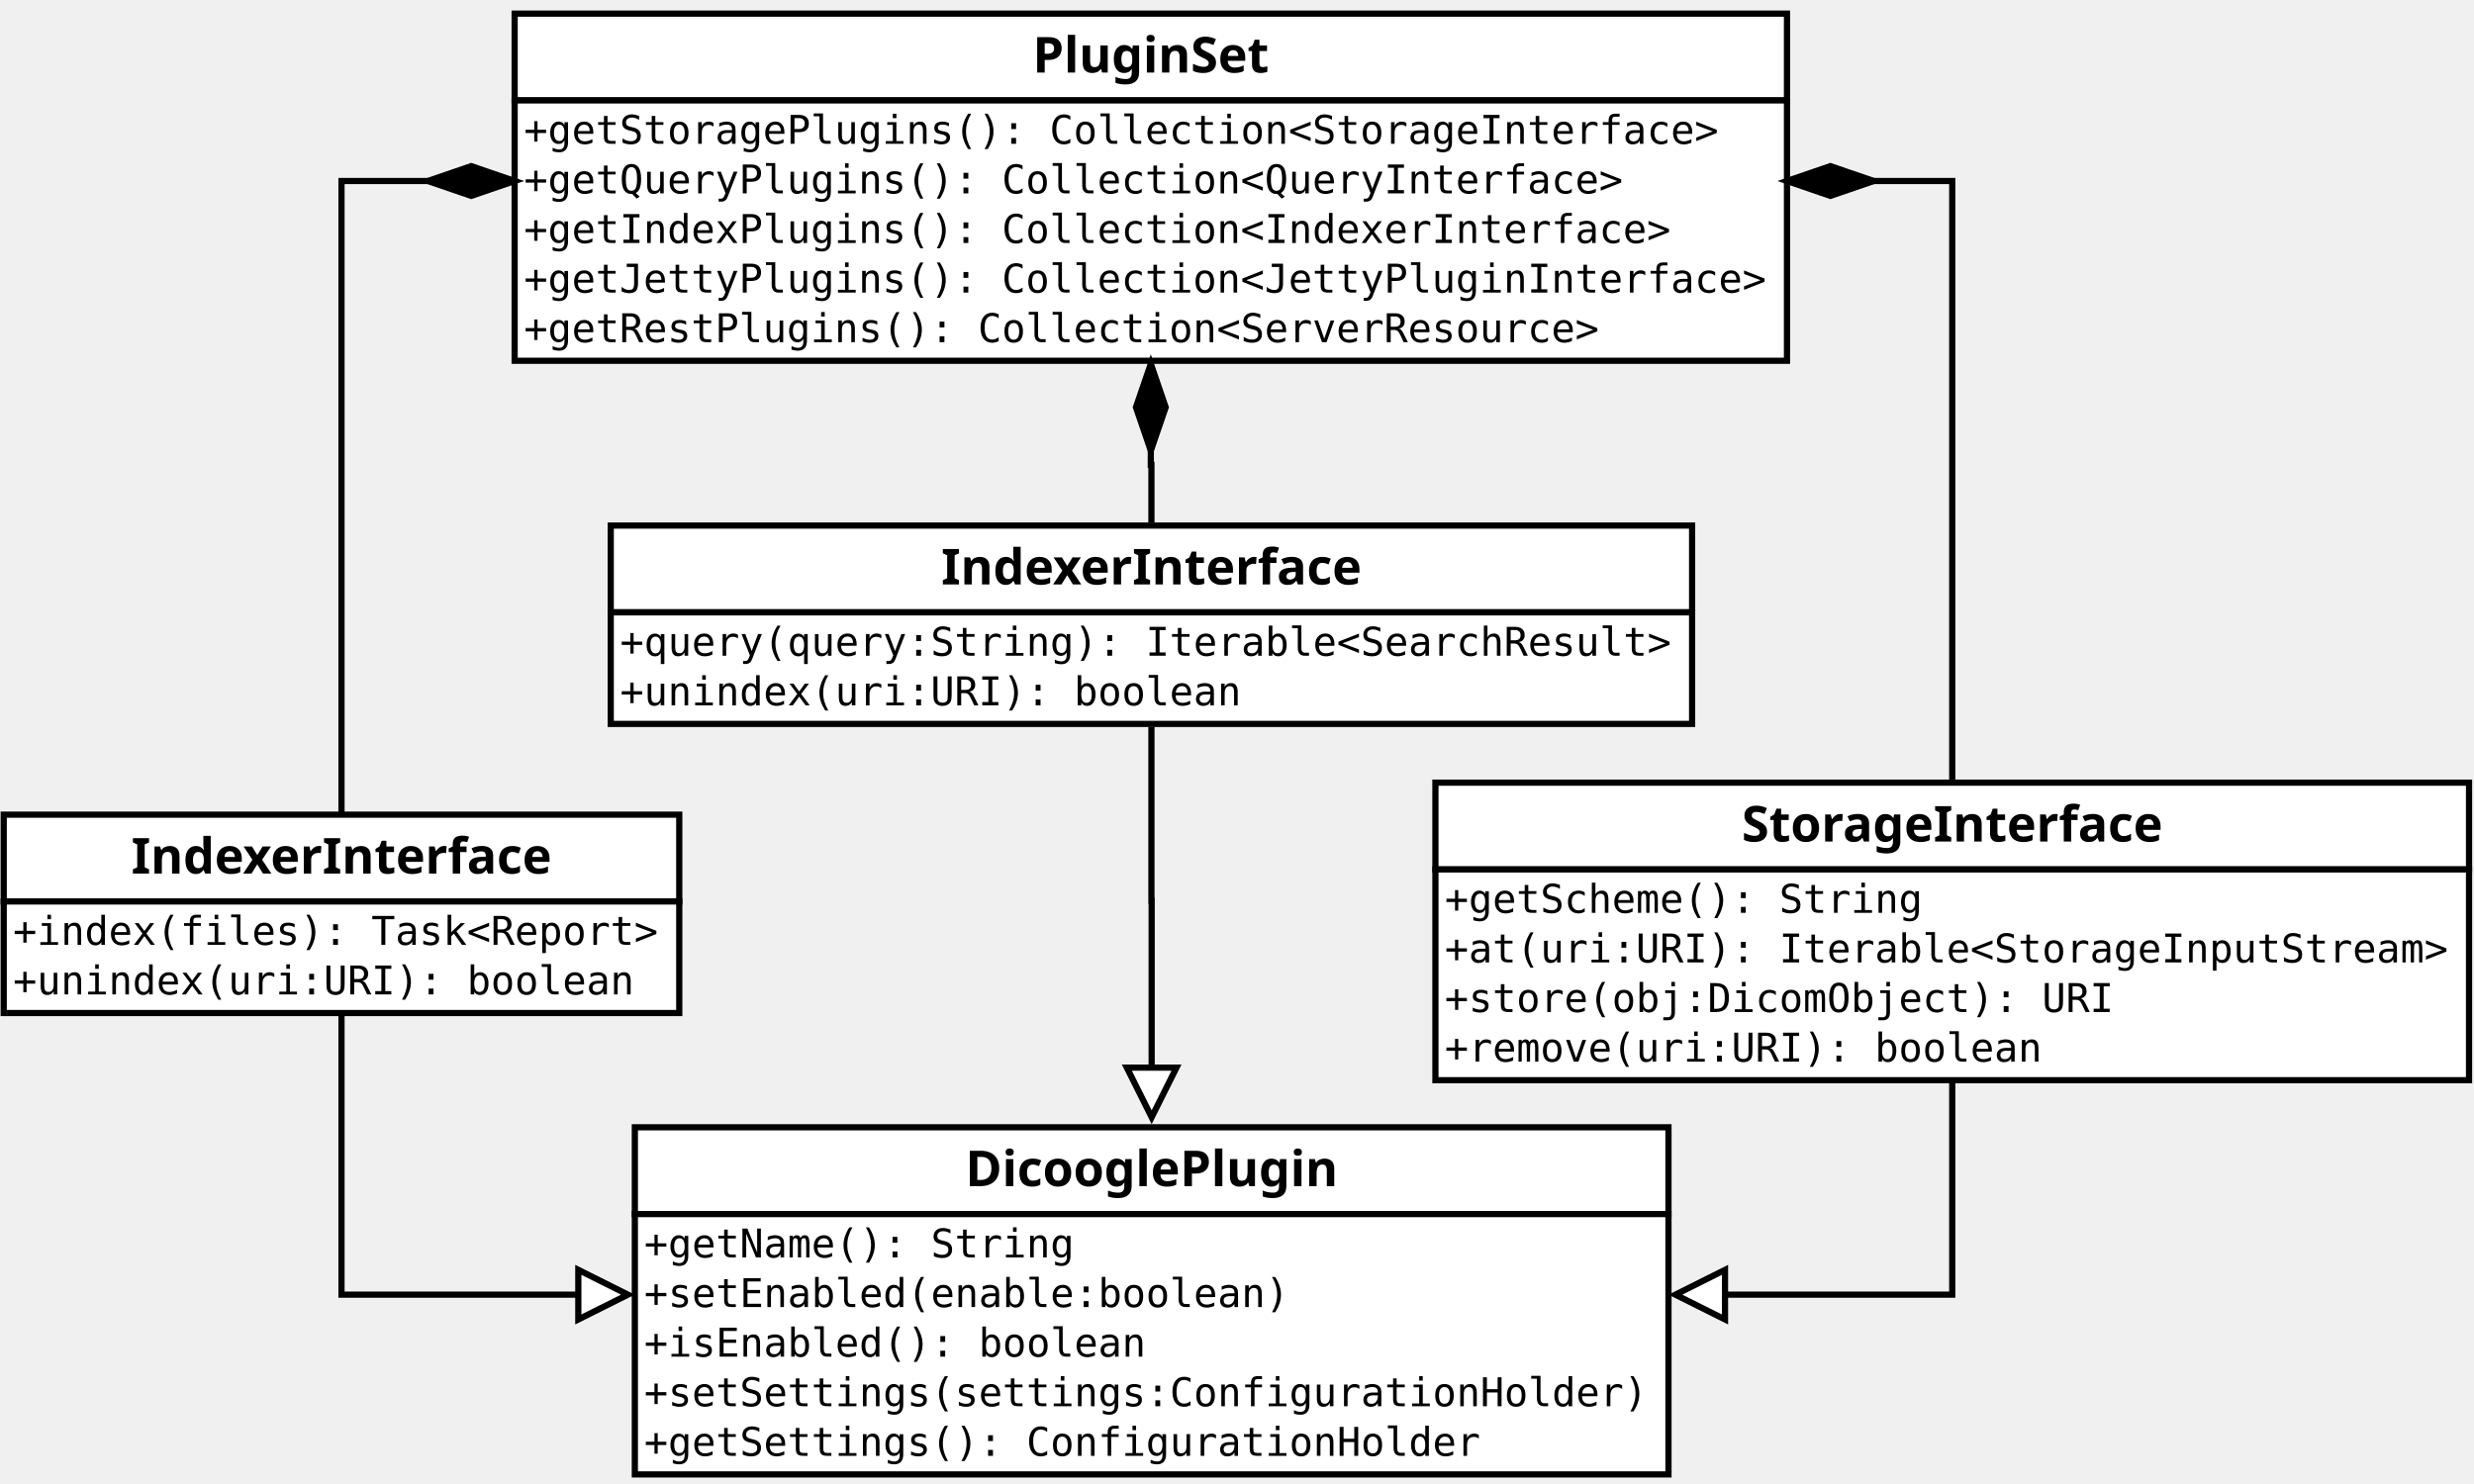
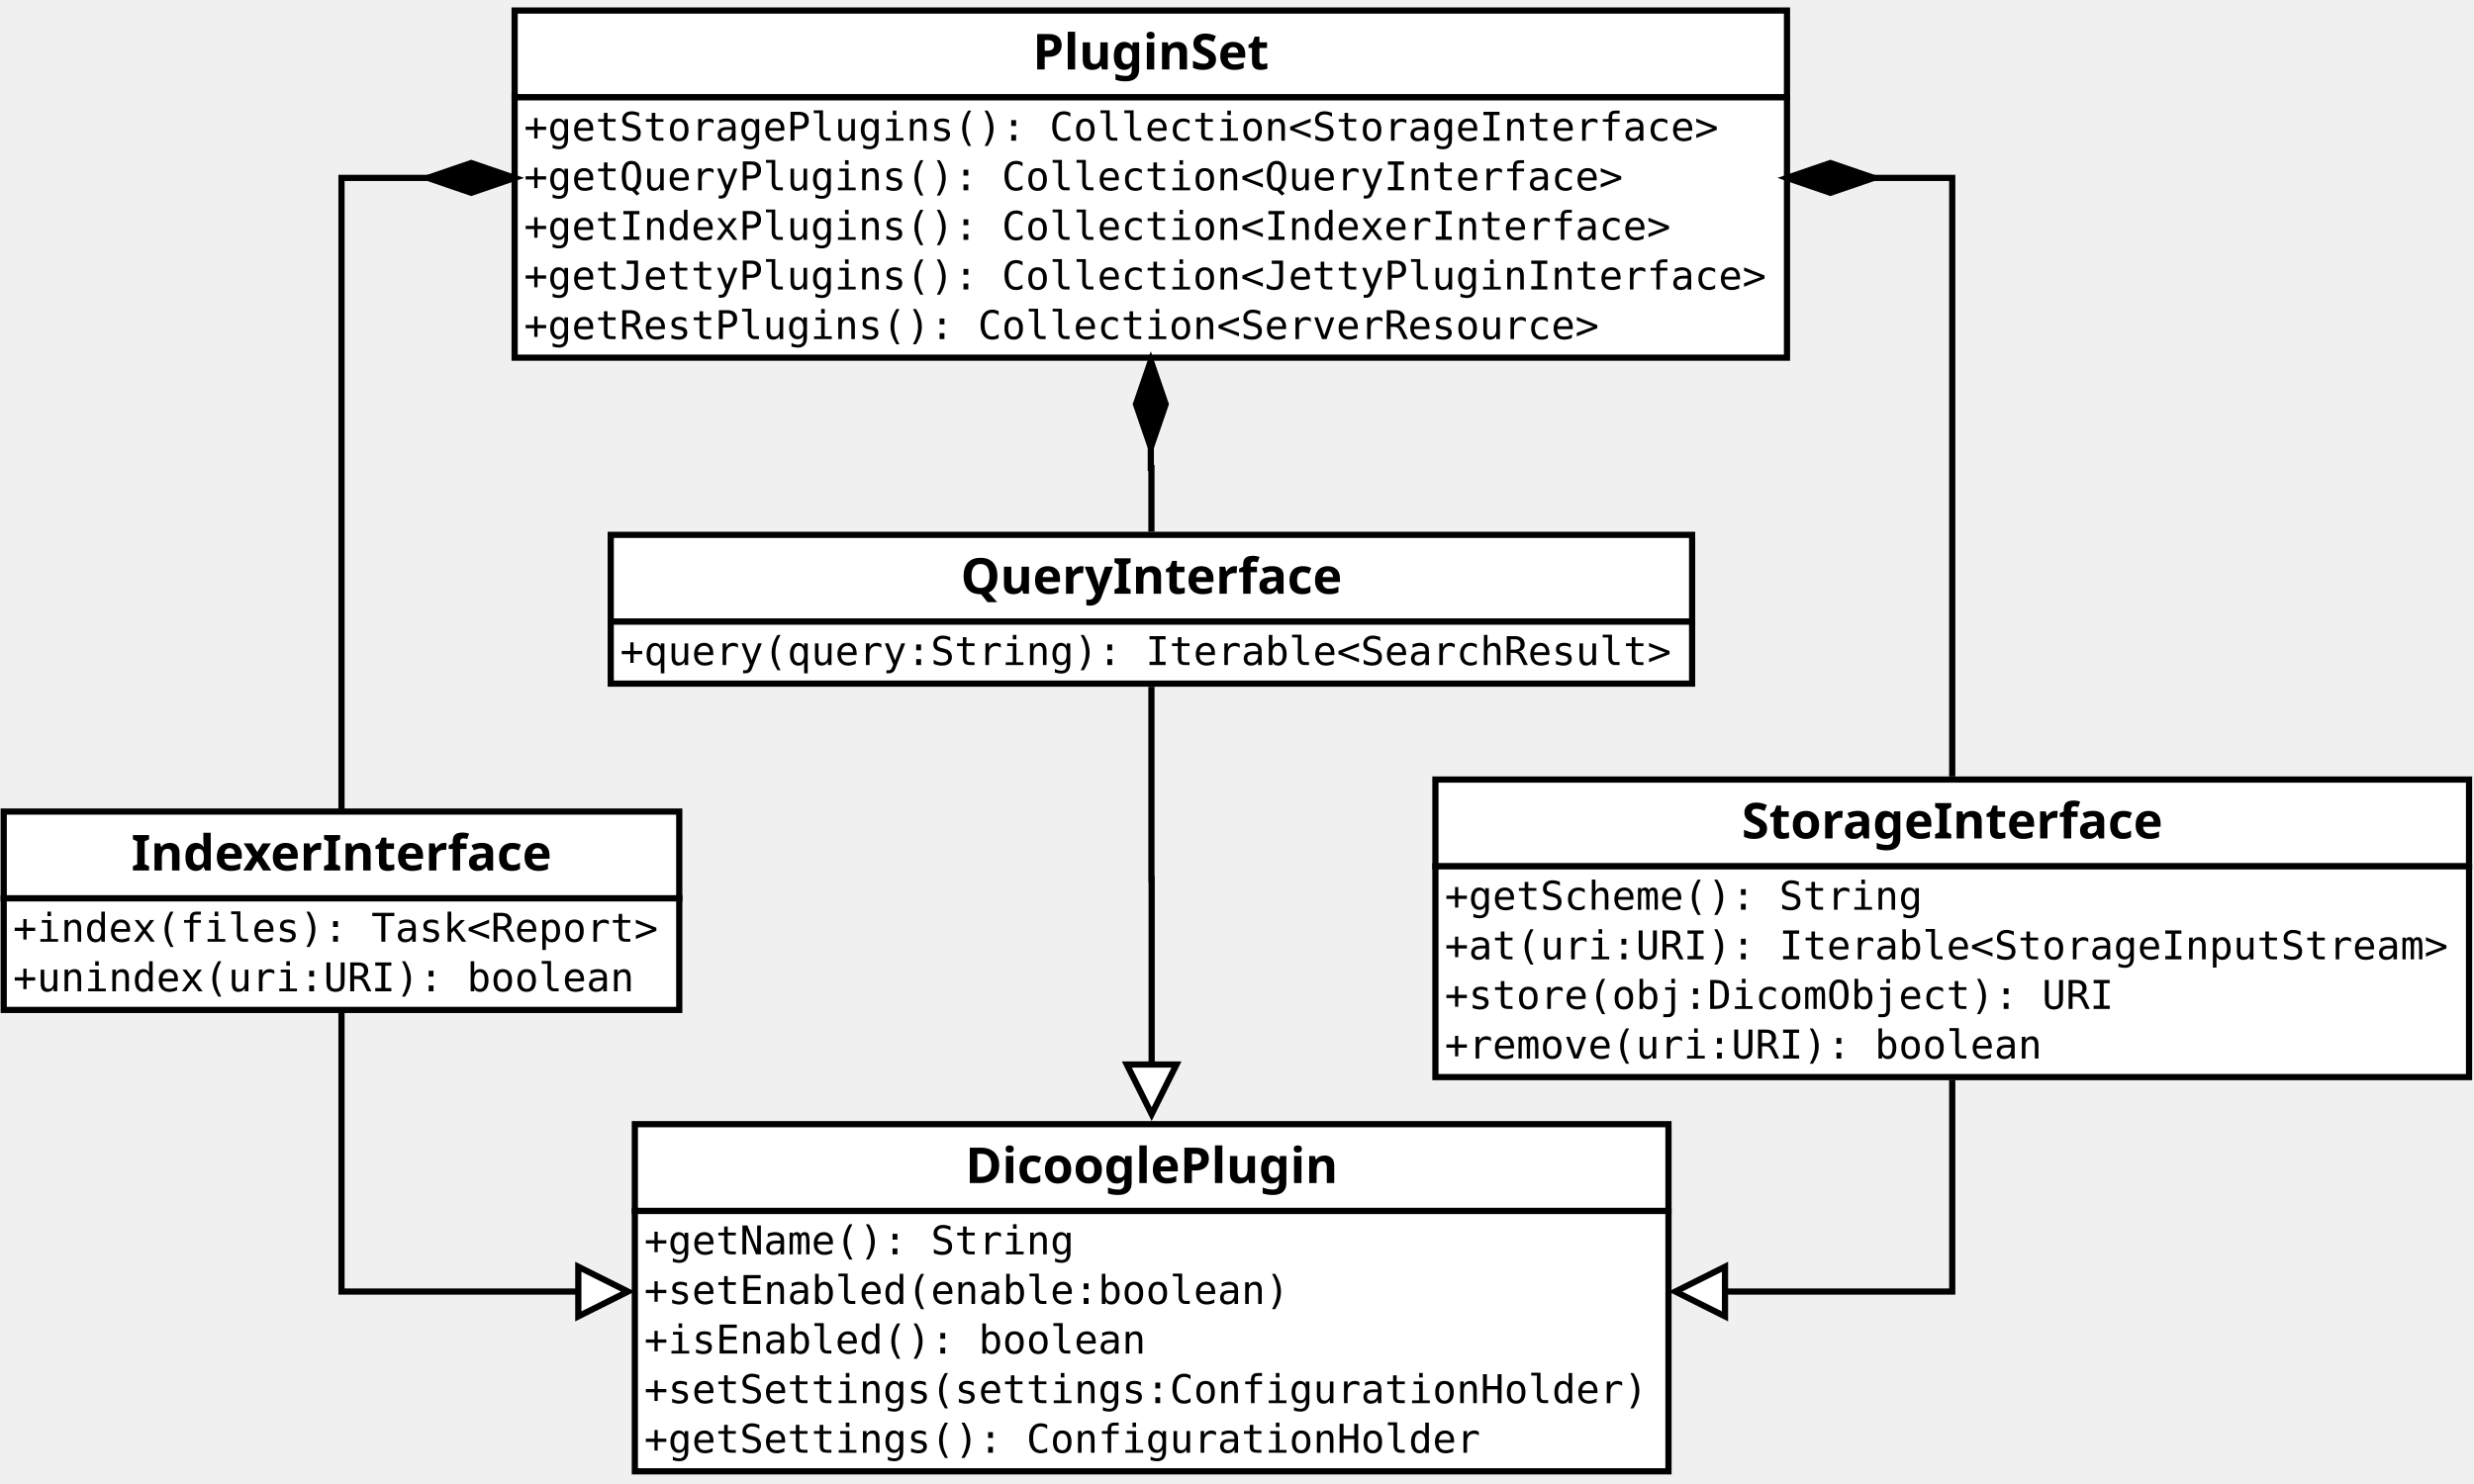
- <svg xmlns="http://www.w3.org/2000/svg" width="40cm" height="24cm" viewBox="10 0 798 474">
+ <svg xmlns="http://www.w3.org/2000/svg" width="40cm" height="24cm" viewBox="10 1 798 474">
  <g>
    <rect style="fill: #ffffff" x="176" y="2" width="410.4" height="28" />
    <rect style="fill: none; fill-opacity:0; stroke-width: 2; stroke: #000000" x="176" y="2" width="410.4" height="28" />
    <text font-size="16" style="fill: #000000;text-anchor:middle;font-family:sans-serif;font-style:normal;font-weight:700" x="381.2" y="21">PluginSet</text>
    <rect style="fill: #ffffff" x="176" y="30" width="410.4" height="84" />
    <rect style="fill: none; fill-opacity:0; stroke-width: 2; stroke: #000000" x="176" y="30" width="410.4" height="84" />
    <text font-size="12.8" style="fill: #000000;text-anchor:start;font-family:monospace;font-style:normal;font-weight:normal" x="179" y="44">+getStoragePlugins(): Collection&lt;StorageInterface&gt;</text>
    <text font-size="12.8" style="fill: #000000;text-anchor:start;font-family:monospace;font-style:normal;font-weight:normal" x="179" y="60">+getQueryPlugins(): Collection&lt;QueryInterface&gt;</text>
    <text font-size="12.8" style="fill: #000000;text-anchor:start;font-family:monospace;font-style:normal;font-weight:normal" x="179" y="76">+getIndexPlugins(): Collection&lt;IndexerInterface&gt;</text>
    <text font-size="12.8" style="fill: #000000;text-anchor:start;font-family:monospace;font-style:normal;font-weight:normal" x="179" y="92">+getJettyPlugins(): Collection&lt;JettyPluginInterface&gt;</text>
    <text font-size="12.8" style="fill: #000000;text-anchor:start;font-family:monospace;font-style:normal;font-weight:normal" x="179" y="108">+getRestPlugins(): Collection&lt;ServerResource&gt;</text>
  </g>
  <g>
-     <rect style="fill: #ffffff" x="214.773" y="361.308" width="333.4" height="28" />
-     <rect style="fill: none; fill-opacity:0; stroke-width: 2; stroke: #000000" x="214.773" y="361.308" width="333.4" height="28" />
-     <text font-size="16" style="fill: #000000;text-anchor:middle;font-family:sans-serif;font-style:normal;font-weight:700" x="381.473" y="380.308">DicooglePlugin</text>
-     <rect style="fill: #ffffff" x="214.773" y="389.308" width="333.4" height="84" />
-     <rect style="fill: none; fill-opacity:0; stroke-width: 2; stroke: #000000" x="214.773" y="389.308" width="333.4" height="84" />
-     <text font-size="12.8" style="fill: #000000;text-anchor:start;font-family:monospace;font-style:normal;font-weight:normal" x="217.773" y="403.308">+getName(): String</text>
-     <text font-size="12.8" style="fill: #000000;text-anchor:start;font-family:monospace;font-style:normal;font-weight:normal" x="217.773" y="419.308">+setEnabled(enable:boolean)</text>
-     <text font-size="12.8" style="fill: #000000;text-anchor:start;font-family:monospace;font-style:normal;font-weight:normal" x="217.773" y="435.308">+isEnabled(): boolean</text>
-     <text font-size="12.8" style="fill: #000000;text-anchor:start;font-family:monospace;font-style:normal;font-weight:normal" x="217.773" y="451.308">+setSettings(settings:ConfigurationHolder)</text>
-     <text font-size="12.8" style="fill: #000000;text-anchor:start;font-family:monospace;font-style:normal;font-weight:normal" x="217.773" y="467.308">+getSettings(): ConfigurationHolder</text>
+     <rect style="fill: #ffffff" x="214.772" y="361.308" width="333.4" height="28" />
+     <rect style="fill: none; fill-opacity:0; stroke-width: 2; stroke: #000000" x="214.772" y="361.308" width="333.4" height="28" />
+     <text font-size="16" style="fill: #000000;text-anchor:middle;font-family:sans-serif;font-style:normal;font-weight:700" x="381.472" y="380.308">DicooglePlugin</text>
+     <rect style="fill: #ffffff" x="214.772" y="389.308" width="333.4" height="84" />
+     <rect style="fill: none; fill-opacity:0; stroke-width: 2; stroke: #000000" x="214.772" y="389.308" width="333.4" height="84" />
+     <text font-size="12.8" style="fill: #000000;text-anchor:start;font-family:monospace;font-style:normal;font-weight:normal" x="217.772" y="403.308">+getName(): String</text>
+     <text font-size="12.8" style="fill: #000000;text-anchor:start;font-family:monospace;font-style:normal;font-weight:normal" x="217.772" y="419.308">+setEnabled(enable:boolean)</text>
+     <text font-size="12.8" style="fill: #000000;text-anchor:start;font-family:monospace;font-style:normal;font-weight:normal" x="217.772" y="435.308">+isEnabled(): boolean</text>
+     <text font-size="12.8" style="fill: #000000;text-anchor:start;font-family:monospace;font-style:normal;font-weight:normal" x="217.772" y="451.308">+setSettings(settings:ConfigurationHolder)</text>
+     <text font-size="12.8" style="fill: #000000;text-anchor:start;font-family:monospace;font-style:normal;font-weight:normal" x="217.772" y="467.308">+getSettings(): ConfigurationHolder</text>
  </g>
  <g>
    <rect style="fill: #ffffff" x="473" y="250.118" width="333.4" height="28" />
    <rect style="fill: none; fill-opacity:0; stroke-width: 2; stroke: #000000" x="473" y="250.118" width="333.4" height="28" />
    <text font-size="16" style="fill: #000000;text-anchor:middle;font-family:sans-serif;font-style:normal;font-weight:700" x="639.7" y="269.118">StorageInterface</text>
    <rect style="fill: #ffffff" x="473" y="278.118" width="333.4" height="68" />
    <rect style="fill: none; fill-opacity:0; stroke-width: 2; stroke: #000000" x="473" y="278.118" width="333.4" height="68" />
    <text font-size="12.8" style="fill: #000000;text-anchor:start;font-family:monospace;font-style:normal;font-weight:normal" x="476" y="292.118">+getScheme(): String</text>
    <text font-size="12.8" style="fill: #000000;text-anchor:start;font-family:monospace;font-style:normal;font-weight:normal" x="476" y="308.118">+at(uri:URI): Iterable&lt;StorageInputStream&gt;</text>
    <text font-size="12.8" style="fill: #000000;text-anchor:start;font-family:monospace;font-style:normal;font-weight:normal" x="476" y="324.118">+store(obj:DicomObject): URI</text>
    <text font-size="12.8" style="fill: #000000;text-anchor:start;font-family:monospace;font-style:normal;font-weight:normal" x="476" y="340.118">+remove(uri:URI): boolean</text>
  </g>
  <g>
    <rect style="fill: #ffffff" x="11.2" y="260.446" width="217.9" height="28" />
    <rect style="fill: none; fill-opacity:0; stroke-width: 2; stroke: #000000" x="11.2" y="260.446" width="217.9" height="28" />
    <text font-size="16" style="fill: #000000;text-anchor:middle;font-family:sans-serif;font-style:normal;font-weight:700" x="120.15" y="279.446">IndexerInterface</text>
    <rect style="fill: #ffffff" x="11.2" y="288.446" width="217.9" height="36" />
    <rect style="fill: none; fill-opacity:0; stroke-width: 2; stroke: #000000" x="11.2" y="288.446" width="217.9" height="36" />
    <text font-size="12.8" style="fill: #000000;text-anchor:start;font-family:monospace;font-style:normal;font-weight:normal" x="14.2" y="302.446">+index(files): Task&lt;Report&gt;</text>
    <text font-size="12.8" style="fill: #000000;text-anchor:start;font-family:monospace;font-style:normal;font-weight:normal" x="14.2" y="318.446">+unindex(uri:URI): boolean</text>
  </g>
  <g>
-     <rect style="fill: #ffffff" x="206.997" y="167.166" width="348.8" height="28" />
-     <rect style="fill: none; fill-opacity:0; stroke-width: 2; stroke: #000000" x="206.997" y="167.166" width="348.8" height="28" />
-     <text font-size="16" style="fill: #000000;text-anchor:middle;font-family:sans-serif;font-style:normal;font-weight:700" x="381.397" y="186.166">IndexerInterface</text>
-     <rect style="fill: #ffffff" x="206.997" y="195.166" width="348.8" height="36" />
-     <rect style="fill: none; fill-opacity:0; stroke-width: 2; stroke: #000000" x="206.997" y="195.166" width="348.8" height="36" />
-     <text font-size="12.8" style="fill: #000000;text-anchor:start;font-family:monospace;font-style:normal;font-weight:normal" x="209.997" y="209.166">+query(query:String): Iterable&lt;SearchResult&gt;</text>
-     <text font-size="12.8" style="fill: #000000;text-anchor:start;font-family:monospace;font-style:normal;font-weight:normal" x="209.997" y="225.166">+unindex(uri:URI): boolean</text>
+     <rect style="fill: #ffffff" x="206.998" y="171.166" width="348.8" height="28" />
+     <rect style="fill: none; fill-opacity:0; stroke-width: 2; stroke: #000000" x="206.998" y="171.166" width="348.8" height="28" />
+     <text font-size="16" style="fill: #000000;text-anchor:middle;font-family:sans-serif;font-style:normal;font-weight:700" x="381.398" y="190.166">QueryInterface</text>
+     <rect style="fill: #ffffff" x="206.998" y="199.166" width="348.8" height="20" />
+     <rect style="fill: none; fill-opacity:0; stroke-width: 2; stroke: #000000" x="206.998" y="199.166" width="348.8" height="20" />
+     <text font-size="12.8" style="fill: #000000;text-anchor:start;font-family:monospace;font-style:normal;font-weight:normal" x="209.998" y="213.166">+query(query:String): Iterable&lt;SearchResult&gt;</text>
  </g>
  <g>
-     <polyline style="fill: none; fill-opacity:0; stroke-width: 2; stroke: #000000" points="196.537,415.308 120.15,415.308 120.15,324.446 " />
-     <polygon style="fill: #ffffff" points="196.537,423.308 212.537,415.308 196.537,407.308 " />
-     <polygon style="fill: none; fill-opacity:0; stroke-width: 2; stroke: #000000" points="196.537,423.308 212.537,415.308 196.537,407.308 " />
+     <polyline style="fill: none; fill-opacity:0; stroke-width: 2; stroke: #000000" points="196.536,415.308 120.15,415.308 120.15,324.446 " />
+     <polygon style="fill: #ffffff" points="196.536,423.308 212.536,415.308 196.536,407.308 " />
+     <polygon style="fill: none; fill-opacity:0; stroke-width: 2; stroke: #000000" points="196.536,423.308 212.536,415.308 196.536,407.308 " />
  </g>
  <g>
-     <polyline style="fill: none; fill-opacity:0; stroke-width: 2; stroke: #000000" points="381.473,342.065 381.473,288.237 381.397,288.237 381.397,232.174 " />
-     <polygon style="fill: #ffffff" points="373.473,342.065 381.473,358.065 389.473,342.065 " />
-     <polygon style="fill: none; fill-opacity:0; stroke-width: 2; stroke: #000000" points="373.473,342.065 381.473,358.065 389.473,342.065 " />
+     <polyline style="fill: none; fill-opacity:0; stroke-width: 2; stroke: #000000" points="381.472,342.065 381.472,282.236 381.398,282.236 381.398,220.172 " />
+     <polygon style="fill: #ffffff" points="373.472,342.065 381.472,358.065 389.472,342.065 " />
+     <polygon style="fill: none; fill-opacity:0; stroke-width: 2; stroke: #000000" points="373.472,342.065 381.472,358.065 389.472,342.065 " />
  </g>
  <g>
-     <polyline style="fill: none; fill-opacity:0; stroke-width: 2; stroke: #000000" points="566.409,415.308 639.7,415.308 639.7,347.124 " />
-     <polygon style="fill: #ffffff" points="566.409,407.308 550.409,415.308 566.409,423.308 " />
-     <polygon style="fill: none; fill-opacity:0; stroke-width: 2; stroke: #000000" points="566.409,407.308 550.409,415.308 566.409,423.308 " />
+     <polyline style="fill: none; fill-opacity:0; stroke-width: 2; stroke: #000000" points="566.408,415.308 639.7,415.308 639.7,347.124 " />
+     <polygon style="fill: #ffffff" points="566.408,407.308 550.408,415.308 566.408,423.308 " />
+     <polygon style="fill: none; fill-opacity:0; stroke-width: 2; stroke: #000000" points="566.408,407.308 550.408,415.308 566.408,423.308 " />
  </g>
  <g>
    <polyline style="fill: none; fill-opacity:0; stroke-width: 2; stroke: #000000" points="150.828,56 120.15,56 120.15,260.446 " />
    <polygon style="fill: #000000" points="176,56 162,60.8 148,56 162,51.2 " />
    <polygon style="fill: none; fill-opacity:0; stroke-width: 2; stroke: #000000" points="176,56 162,60.8 148,56 162,51.2 " />
+     <text font-size="12.8" style="fill: #000000;text-anchor:middle;font-family:monospace;font-style:normal;font-weight:normal" x="148.075" y="52" />
+     <text font-size="12.8" style="fill: #000000;text-anchor:end;font-family:monospace;font-style:normal;font-weight:normal" x="144" y="52" />
+     <text font-size="12.8" style="fill: #000000;text-anchor:start;font-family:monospace;font-style:normal;font-weight:normal" x="124.15" y="256.446" />
  </g>
  <g>
    <polyline style="fill: none; fill-opacity:0; stroke-width: 2; stroke: #000000" points="611.572,56 639.7,56 639.7,249.112 " />
    <polygon style="fill: #000000" points="586.4,56 600.4,51.2 614.4,56 600.4,60.8 " />
    <polygon style="fill: none; fill-opacity:0; stroke-width: 2; stroke: #000000" points="586.4,56 600.4,51.2 614.4,56 600.4,60.8 " />
+     <text font-size="12.8" style="fill: #000000;text-anchor:middle;font-family:monospace;font-style:normal;font-weight:normal" x="613.05" y="52" />
+     <text font-size="12.8" style="fill: #000000;text-anchor:start;font-family:monospace;font-style:normal;font-weight:normal" x="618.4" y="52" />
+     <text font-size="12.8" style="fill: #000000;text-anchor:start;font-family:monospace;font-style:normal;font-weight:normal" x="643.7" y="245.112" />
  </g>
  <g>
-     <polyline style="fill: none; fill-opacity:0; stroke-width: 2; stroke: #000000" points="381.2,140.179 381.2,147.582 381.397,147.582 381.397,166.158 " />
+     <polyline style="fill: none; fill-opacity:0; stroke-width: 2; stroke: #000000" points="381.2,140.179 381.2,149.583 381.398,149.583 381.398,170.159 " />
    <polygon style="fill: #000000" points="381.2,115.007 386,129.007 381.2,143.007 376.4,129.007 " />
    <polygon style="fill: none; fill-opacity:0; stroke-width: 2; stroke: #000000" points="381.2,115.007 386,129.007 381.2,143.007 376.4,129.007 " />
+     <text font-size="12.8" style="fill: #000000;text-anchor:middle;font-family:monospace;font-style:normal;font-weight:normal" x="381.299" y="145.583" />
+     <text font-size="12.8" style="fill: #000000;text-anchor:start;font-family:monospace;font-style:normal;font-weight:normal" x="392.2" y="127.007" />
+     <text font-size="12.8" style="fill: #000000;text-anchor:start;font-family:monospace;font-style:normal;font-weight:normal" x="385.398" y="166.159" />
  </g>
</svg>
